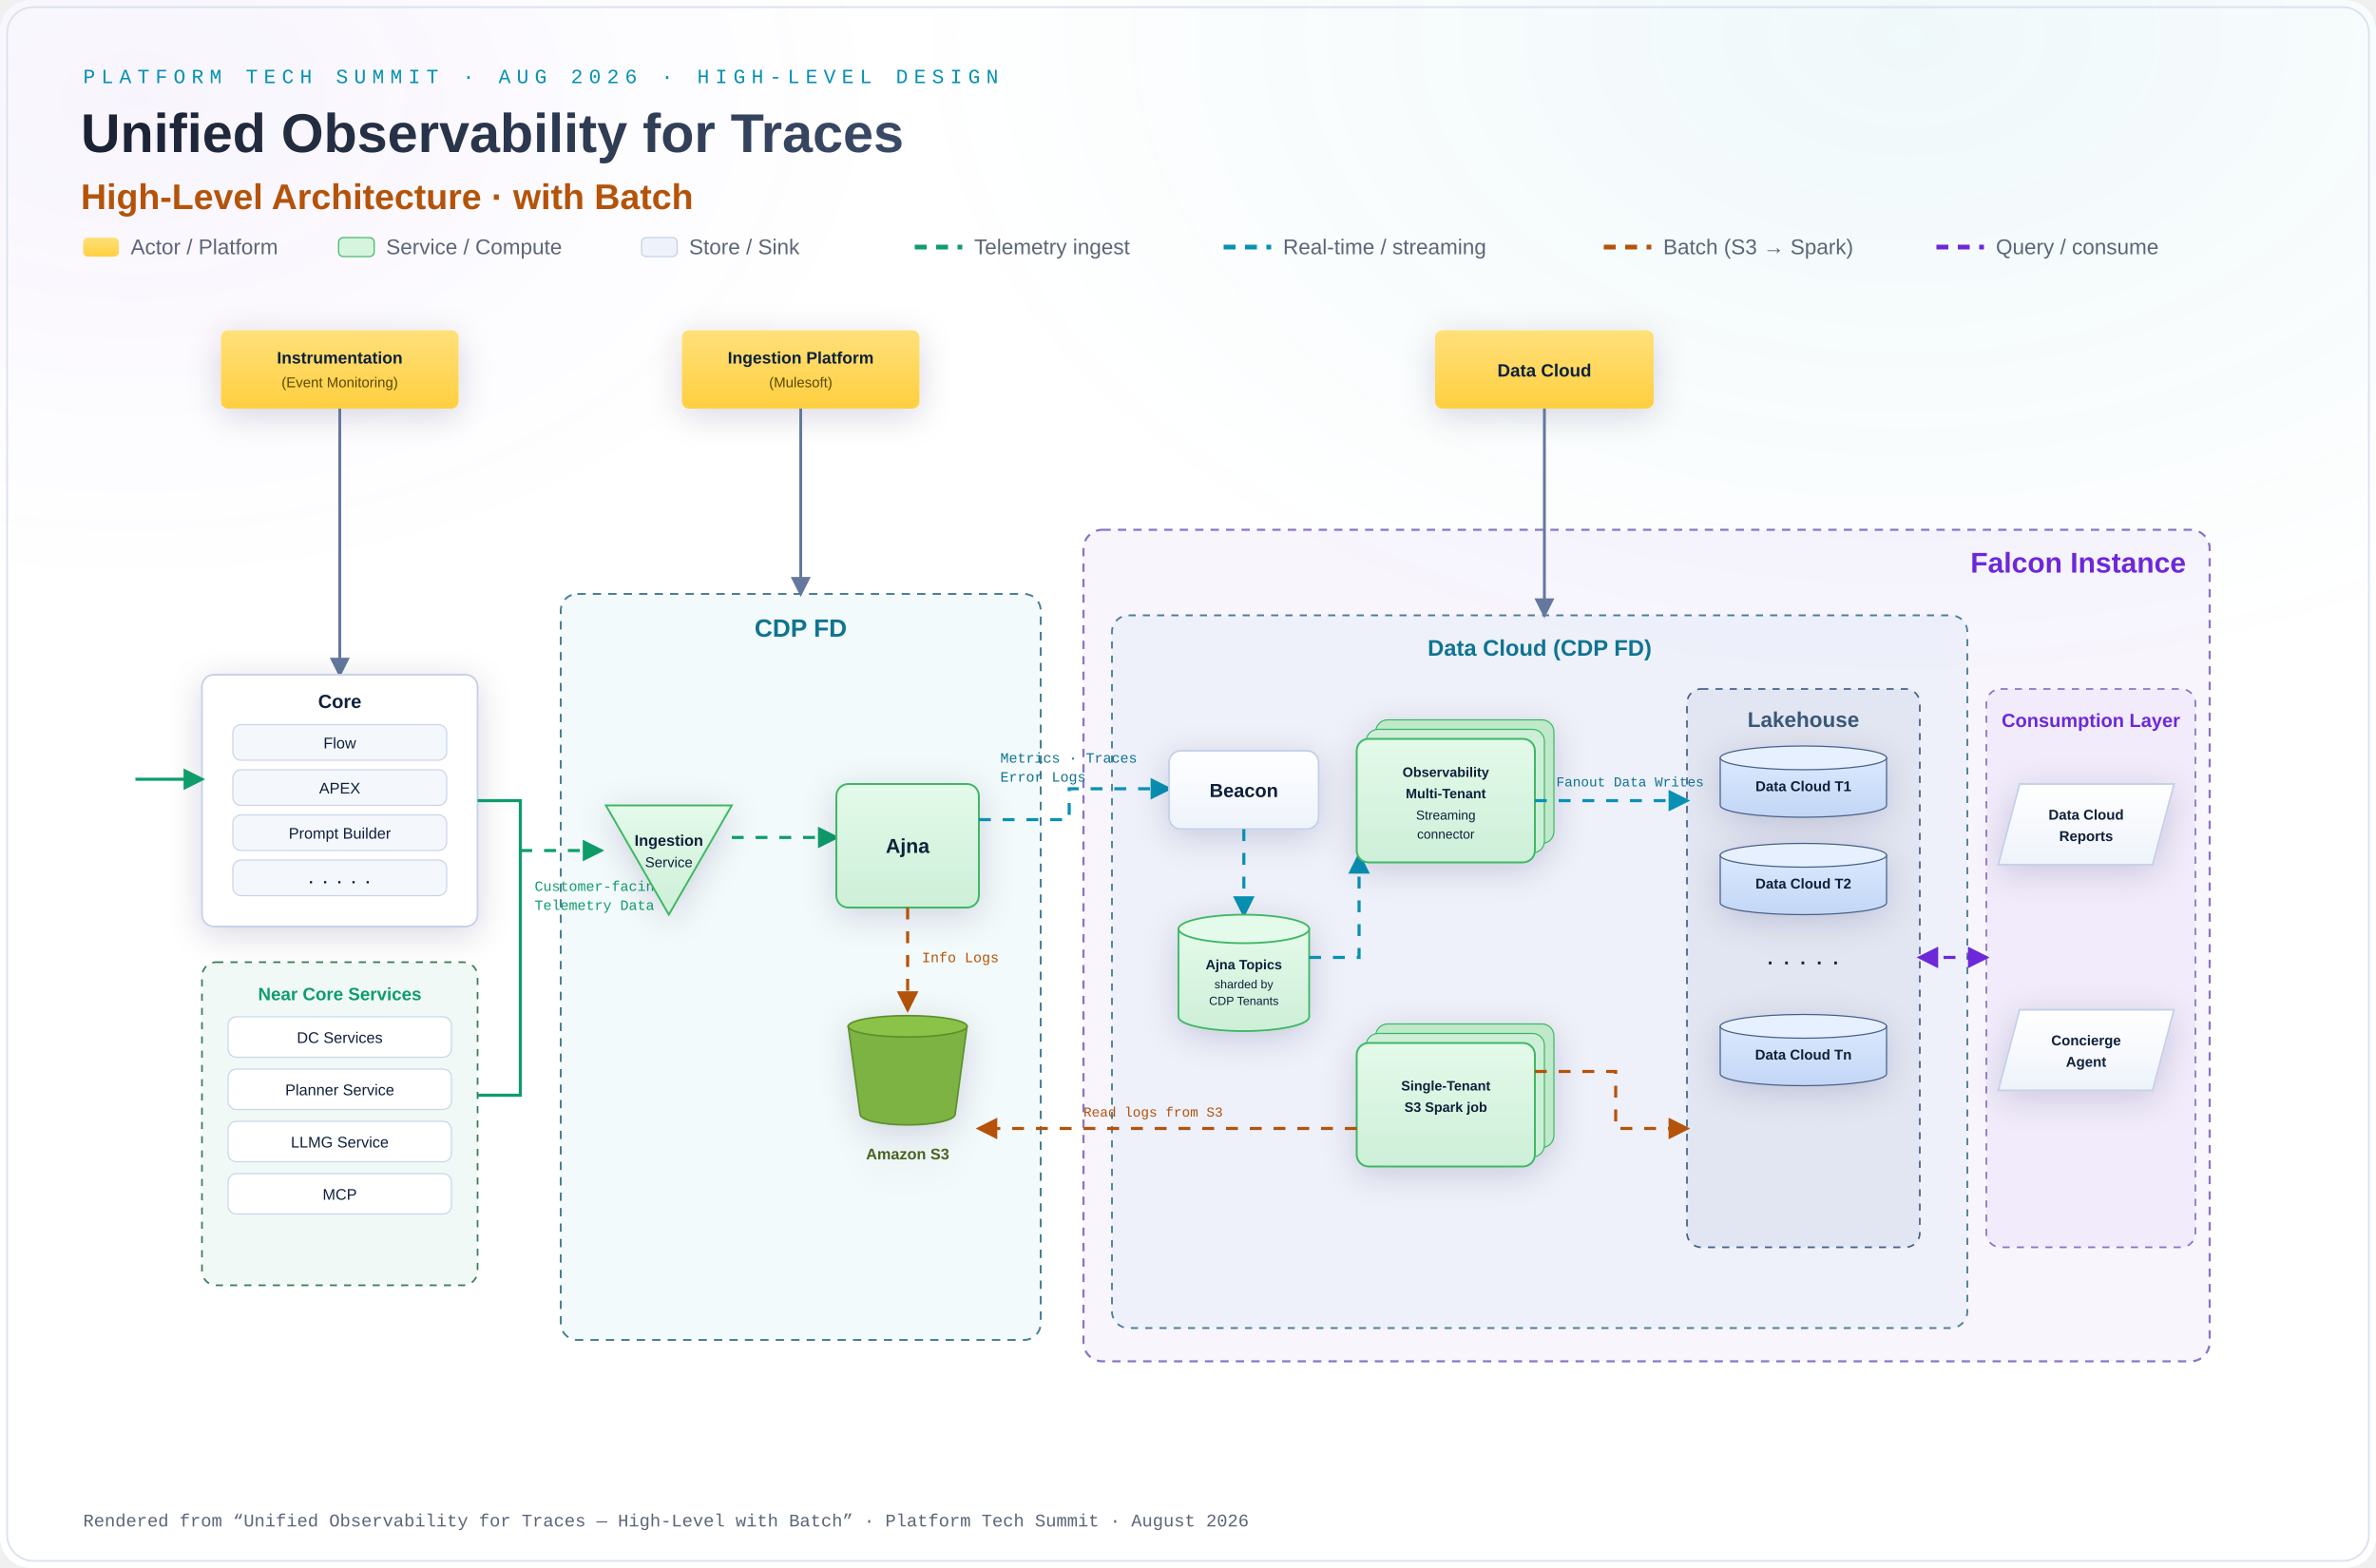
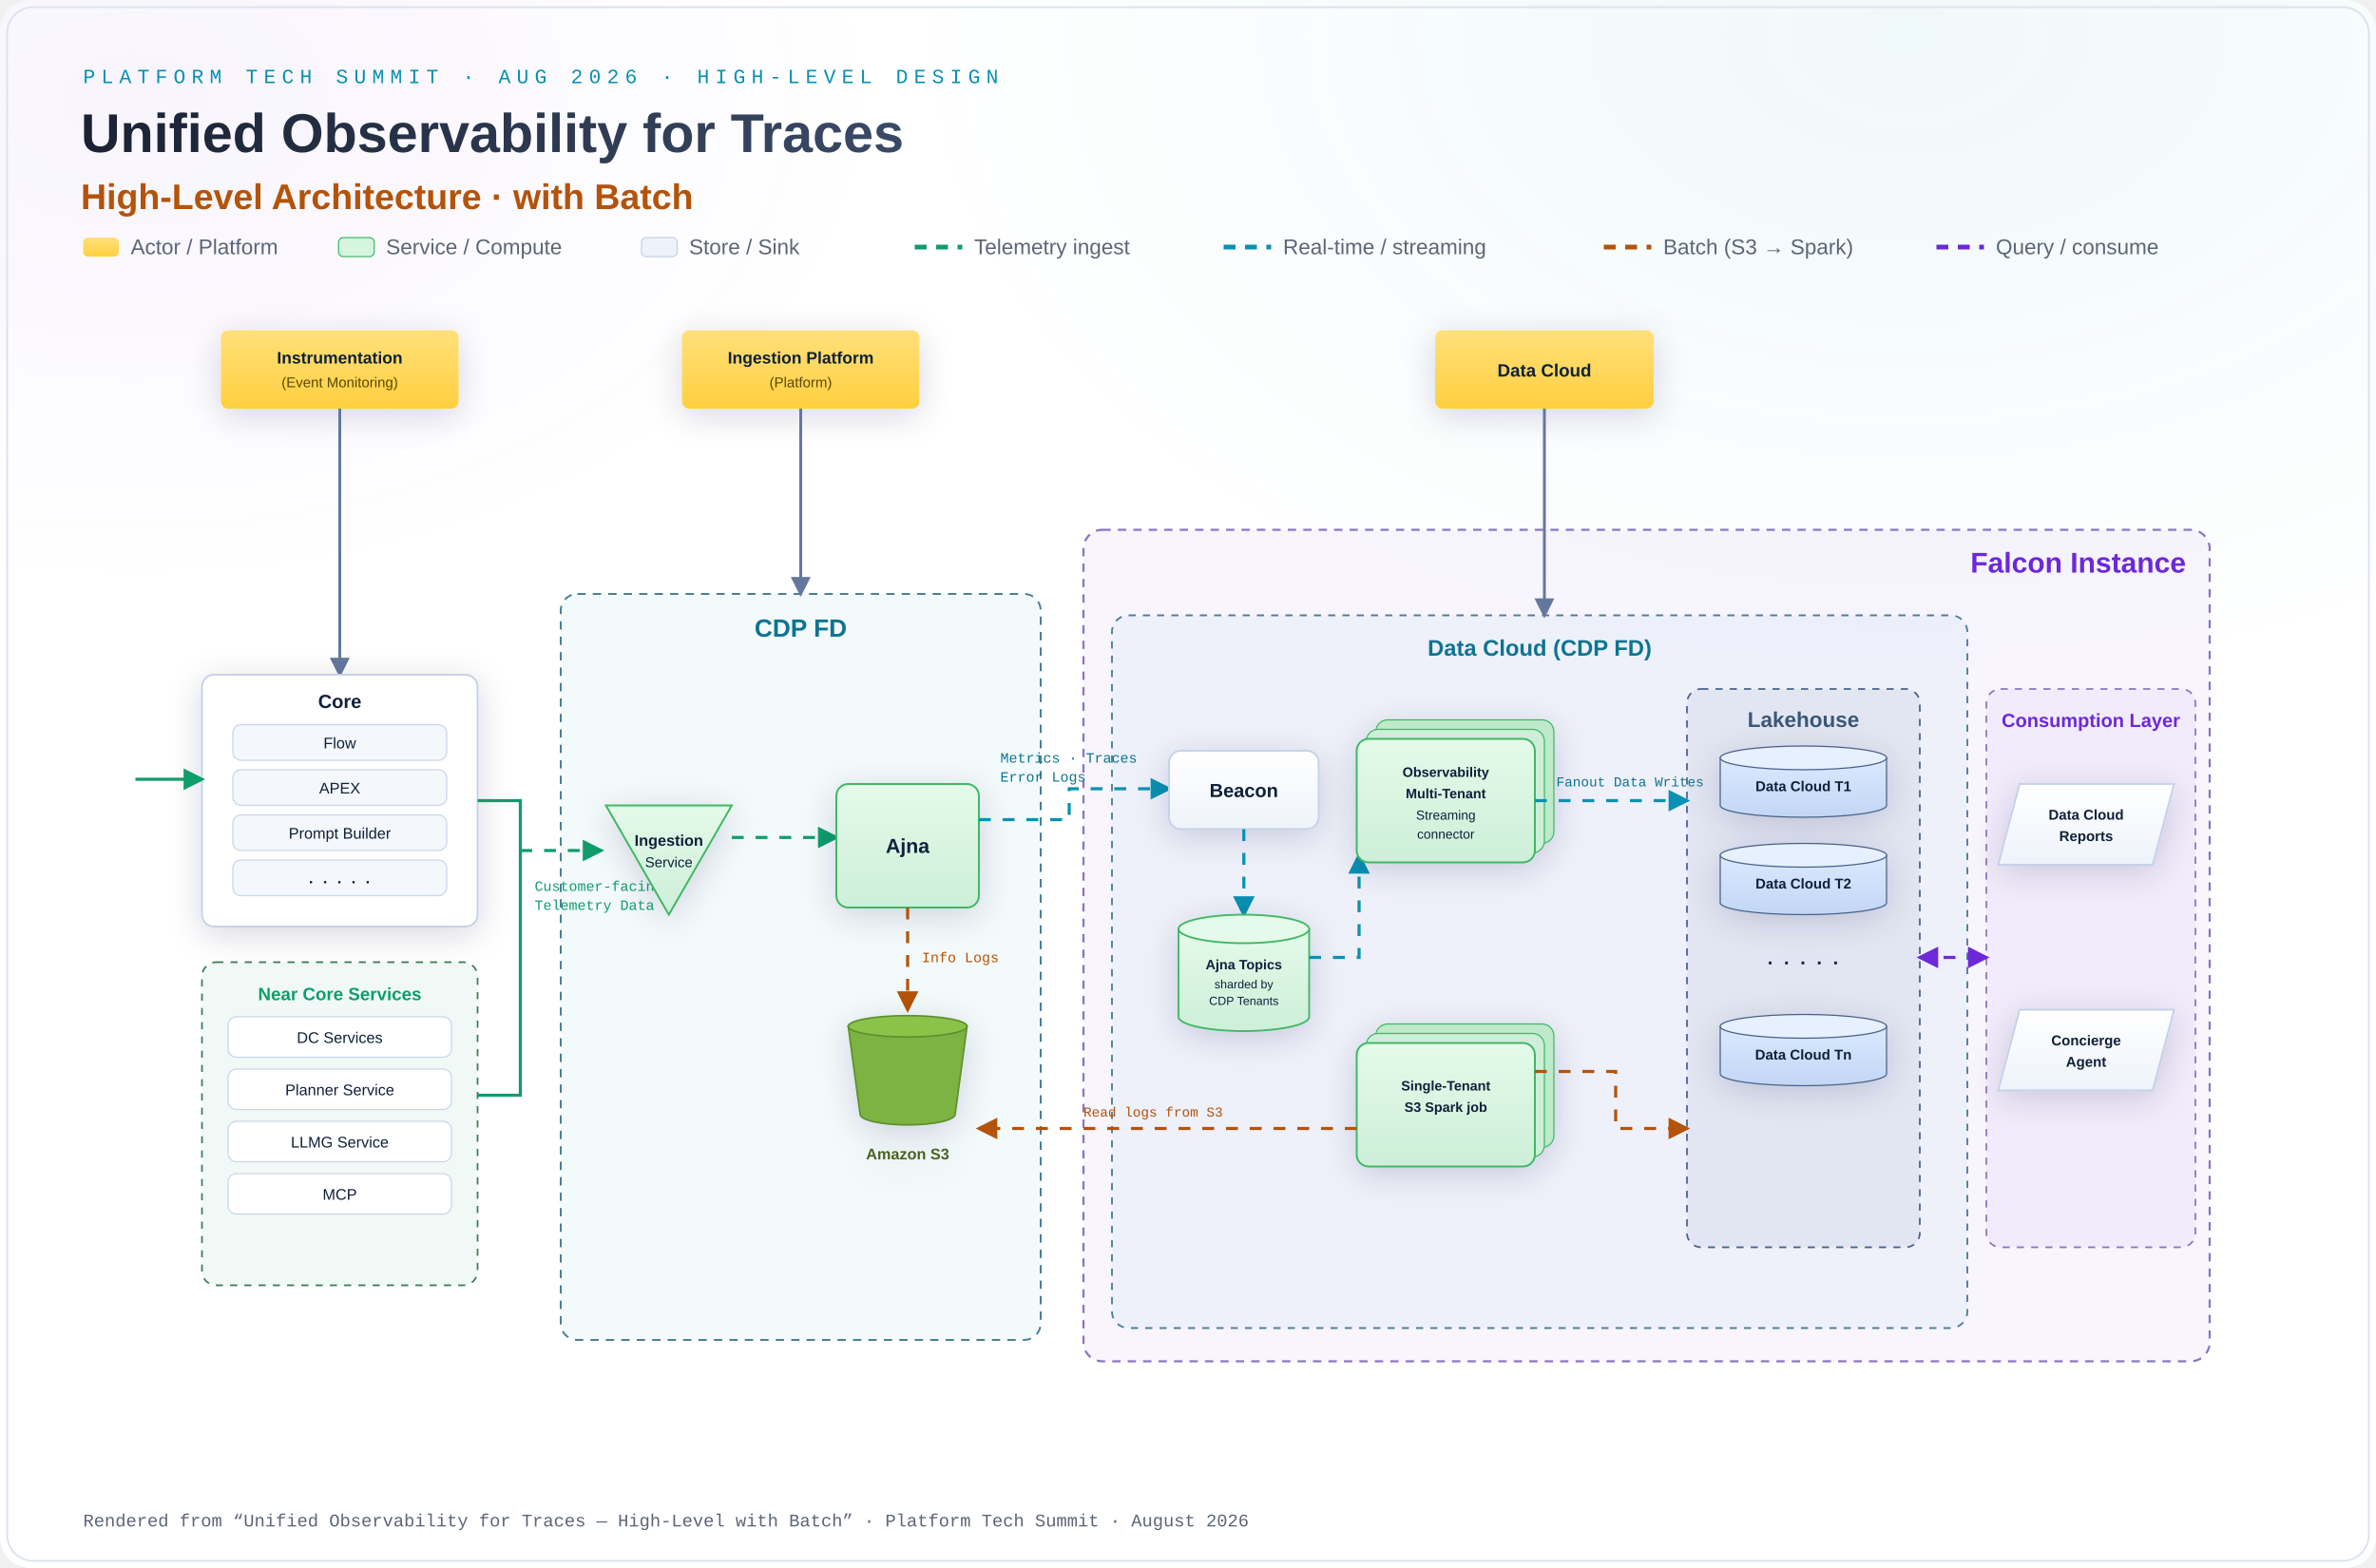
<svg xmlns="http://www.w3.org/2000/svg" width="2000" height="1320" viewBox="0 0 2000 1320" font-family="Arial, Helvetica, sans-serif" role="img" aria-label="Unified Observability for Traces — High-Level Architecture with Batch">
  <defs>
    <marker id="arrow" viewBox="0 0 10 10" refX="8.5" refY="5" markerWidth="7" markerHeight="7" orient="auto-start-reverse">
      <path d="M0,0 L10,5 L0,10 z" fill="#64789e" />
    </marker>
    <marker id="arrowGreen" viewBox="0 0 10 10" refX="8.5" refY="5" markerWidth="7" markerHeight="7" orient="auto-start-reverse">
      <path d="M0,0 L10,5 L0,10 z" fill="#0f9d6a" />
    </marker>
    <marker id="arrowCyan" viewBox="0 0 10 10" refX="8.5" refY="5" markerWidth="7" markerHeight="7" orient="auto-start-reverse">
      <path d="M0,0 L10,5 L0,10 z" fill="#0891b2" />
    </marker>
    <marker id="arrowAmber" viewBox="0 0 10 10" refX="8.5" refY="5" markerWidth="7" markerHeight="7" orient="auto-start-reverse">
      <path d="M0,0 L10,5 L0,10 z" fill="#b45309" />
    </marker>
    <marker id="arrowViolet" viewBox="0 0 10 10" refX="8.5" refY="5" markerWidth="7" markerHeight="7" orient="auto-start-reverse">
      <path d="M0,0 L10,5 L0,10 z" fill="#6d28d9" />
    </marker>
    <marker id="arrowFeed" viewBox="0 0 10 10" refX="8.5" refY="5" markerWidth="7" markerHeight="7" orient="auto-start-reverse">
      <path d="M0,0 L10,5 L0,10 z" fill="#64789e" />
    </marker>
    <linearGradient id="gGreen" x1="0" y1="0" x2="0" y2="1">
      <stop offset="0" stop-color="#e4faea" />
      <stop offset="1" stop-color="#cdefd8" />
    </linearGradient>
    <linearGradient id="gSticky" x1="0" y1="0" x2="0" y2="1">
      <stop offset="0" stop-color="#ffe07a" />
      <stop offset="1" stop-color="#ffcf3f" />
    </linearGradient>
    <linearGradient id="gStore" x1="0" y1="0" x2="0" y2="1">
      <stop offset="0" stop-color="#ffffff" />
      <stop offset="1" stop-color="#eef3fb" />
    </linearGradient>
    <linearGradient id="gLake" x1="0" y1="0" x2="0" y2="1">
      <stop offset="0" stop-color="#dbe9ff" />
      <stop offset="1" stop-color="#c2d6f5" />
    </linearGradient>
    <linearGradient id="gHead" x1="0" y1="0" x2="1" y2="0">
      <stop offset="0" stop-color="#1a2233" />
      <stop offset="1" stop-color="#3a4a66" />
    </linearGradient>
    <radialGradient id="gGlowC" cx="80%" cy="2%" r="60%">
      <stop offset="0" stop-color="#0891b2" stop-opacity="0.06" />
      <stop offset="0.7" stop-color="#0891b2" stop-opacity="0" />
    </radialGradient>
    <radialGradient id="gGlowV" cx="6%" cy="6%" r="45%">
      <stop offset="0" stop-color="#6d28d9" stop-opacity="0.05" />
      <stop offset="0.7" stop-color="#6d28d9" stop-opacity="0" />
    </radialGradient>
    <style>
      .b-label { font-weight:700; }
      .flow-label { font-family:"Courier New", monospace; }
      .edge { fill:none; stroke-width:2.6; }
      .feed { stroke:#64789e; stroke-width:2.4; }
      .tel { stroke:#0f9d6a; } .stream { stroke:#0891b2; } .batch { stroke:#b45309; } .bidi { stroke:#6d28d9; }
      .flow { stroke-dasharray:10 10; animation: dash 1s linear infinite; }
      @keyframes dash { to { stroke-dashoffset:-20; } }
      .shadow { filter: drop-shadow(0 6px 14px rgba(20,30,60,.16)); }
    </style>
  </defs>
  <rect x="0" y="0" width="2000" height="1320" rx="26" fill="#ffffff" />
  <rect x="0" y="0" width="2000" height="1320" rx="26" fill="url(#gGlowC)" />
  <rect x="0" y="0" width="2000" height="1320" rx="26" fill="url(#gGlowV)" />
  <rect x="6" y="6" width="1988" height="1308" rx="22" fill="none" stroke="#dbe2ee" stroke-width="1.5" />
  <text x="70" y="70" font-family="Courier New, monospace" font-size="17" letter-spacing="5" fill="#0891b2">PLATFORM TECH SUMMIT · AUG 2026 · HIGH-LEVEL DESIGN</text>
  <text x="68" y="128" font-size="46" font-weight="800" fill="url(#gHead)">Unified Observability for Traces</text>
  <text x="68" y="176" font-size="30" font-weight="800" fill="#b45309">High-Level Architecture · with Batch</text>
  <g font-size="18" transform="translate(70,214)">
    <rect x="0" y="-14" width="30" height="16" rx="4" fill="url(#gSticky)" />
    <text x="40" y="0" fill="#5b6678">Actor / Platform</text>
    <rect x="215" y="-14" width="30" height="16" rx="4" fill="#d6f5df" stroke="#3fb765" />
    <text x="255" y="0" fill="#5b6678">Service / Compute</text>
    <rect x="470" y="-14" width="30" height="16" rx="4" fill="#eef3fb" stroke="#c3d0e6" />
    <text x="510" y="0" fill="#5b6678">Store / Sink</text>
    <line x1="700" y1="-6" x2="740" y2="-6" stroke="#0f9d6a" stroke-width="4" stroke-dasharray="10 8" />
    <text x="750" y="0" fill="#5b6678">Telemetry ingest</text>
    <line x1="960" y1="-6" x2="1000" y2="-6" stroke="#0891b2" stroke-width="4" stroke-dasharray="10 8" />
    <text x="1010" y="0" fill="#5b6678">Real-time / streaming</text>
    <line x1="1280" y1="-6" x2="1320" y2="-6" stroke="#b45309" stroke-width="4" stroke-dasharray="10 8" />
    <text x="1330" y="0" fill="#5b6678">Batch (S3 → Spark)</text>
    <line x1="1560" y1="-6" x2="1600" y2="-6" stroke="#6d28d9" stroke-width="4" stroke-dasharray="10 8" />
    <text x="1610" y="0" fill="#5b6678">Query / consume</text>
  </g>
  <g transform="translate(100,250)" fill="#10203a">
    <rect x="372" y="250" width="404" height="628" rx="14" fill="rgba(8,145,178,.05)" stroke="#4a7f97" stroke-width="1.6" stroke-dasharray="7 6" />
    <text class="b-label" x="574" y="286" text-anchor="middle" fill="#0e7490" font-size="21">CDP FD</text>
    <rect x="812" y="196" width="948" height="700" rx="16" fill="rgba(109,40,217,.045)" stroke="#8b73c4" stroke-width="1.8" stroke-dasharray="7 6" />
    <text class="b-label" x="1740" y="232" text-anchor="end" fill="#6d28d9" font-size="24" font-weight="800">Falcon Instance</text>
    <rect x="836" y="268" width="720" height="600" rx="14" fill="rgba(8,145,178,.04)" stroke="#4a7f97" stroke-width="1.5" stroke-dasharray="6 6" />
    <text class="b-label" x="1196" y="302" text-anchor="middle" fill="#0e7490" font-size="19">Data Cloud (CDP FD)</text>
    <rect x="1320" y="330" width="196" height="470" rx="12" fill="rgba(71,96,137,.07)" stroke="#476089" stroke-width="1.4" stroke-dasharray="6 6" />
    <text class="b-label" x="1418" y="362" text-anchor="middle" fill="#3a5878" font-size="18">Lakehouse</text>
    <rect x="1572" y="330" width="176" height="470" rx="12" fill="rgba(109,40,217,.05)" stroke="#8b73c4" stroke-width="1.4" stroke-dasharray="6 6" />
    <text class="b-label" x="1660" y="362" text-anchor="middle" fill="#6d28d9" font-size="16">Consumption Layer</text>
    <rect x="70" y="560" width="232" height="272" rx="12" fill="rgba(15,157,106,.06)" stroke="#3f7a56" stroke-width="1.4" stroke-dasharray="6 6" />
    <text class="b-label" x="186" y="592" text-anchor="middle" fill="#0f9d6a" font-size="15">Near Core Services</text>
    <g class="shadow">
      <rect x="86" y="28" width="200" height="66" rx="6" fill="url(#gSticky)" />
      <text x="186" y="56" text-anchor="middle" class="b-label" font-size="14">Instrumentation</text>
      <text x="186" y="76" text-anchor="middle" font-size="12" fill="#5a4800">(Event Monitoring)</text>
    </g>
    <g class="shadow">
      <rect x="474" y="28" width="200" height="66" rx="6" fill="url(#gSticky)" />
      <text x="574" y="56" text-anchor="middle" class="b-label" font-size="14">Ingestion Platform</text>
-       <text x="574" y="76" text-anchor="middle" font-size="12" fill="#5a4800">(Mulesoft)</text>
+       <text x="574" y="76" text-anchor="middle" font-size="12" fill="#5a4800">(Platform)</text>
    </g>
    <g class="shadow">
      <rect x="1108" y="28" width="184" height="66" rx="6" fill="url(#gSticky)" />
      <text x="1200" y="67" text-anchor="middle" class="b-label" font-size="15">Data Cloud</text>
    </g>
    <path class="edge feed" d="M186,94 L186,318" marker-end="url(#arrowFeed)" />
    <path class="edge feed" d="M574,94 L574,250" marker-end="url(#arrowFeed)" />
    <path class="edge feed" d="M1200,94 L1200,268" marker-end="url(#arrowFeed)" />
    <g class="shadow">
      <rect x="70" y="318" width="232" height="212" rx="10" fill="#ffffff" stroke="#c3d0e6" stroke-width="1.5" />
      <text x="186" y="346" text-anchor="middle" class="b-label" font-size="16">Core</text>
      <g font-size="13" text-anchor="middle">
        <rect x="96" y="360" width="180" height="30" rx="7" fill="#f4f7fc" stroke="#c9d5ea" />
        <text x="186" y="380">Flow</text>
        <rect x="96" y="398" width="180" height="30" rx="7" fill="#f4f7fc" stroke="#c9d5ea" />
        <text x="186" y="418">APEX</text>
        <rect x="96" y="436" width="180" height="30" rx="7" fill="#f4f7fc" stroke="#c9d5ea" />
        <text x="186" y="456">Prompt Builder</text>
        <rect x="96" y="474" width="180" height="30" rx="7" fill="#f4f7fc" stroke="#c9d5ea" />
        <text x="186" y="497" font-weight="700" letter-spacing="2">· · · · ·</text>
      </g>
    </g>
    <path class="edge" style="stroke:#0f9d6a;stroke-width:2.6" d="M14,406 L70,406" marker-end="url(#arrowGreen)" />
    <g font-size="13" text-anchor="middle">
      <rect x="92" y="606" width="188" height="34" rx="7" fill="#ffffff" stroke="#c9d5ea" />
      <text x="186" y="628">DC Services</text>
      <rect x="92" y="650" width="188" height="34" rx="7" fill="#ffffff" stroke="#c9d5ea" />
      <text x="186" y="672">Planner Service</text>
      <rect x="92" y="694" width="188" height="34" rx="7" fill="#ffffff" stroke="#c9d5ea" />
      <text x="186" y="716">LLMG Service</text>
      <rect x="92" y="738" width="188" height="34" rx="7" fill="#ffffff" stroke="#c9d5ea" />
      <text x="186" y="760">MCP</text>
    </g>
    <path class="edge tel" d="M302,424 L338,424 L338,466" />
    <path class="edge tel" d="M302,672 L338,672 L338,466" />
    <path class="edge flow tel" d="M338,466 L406,466" marker-end="url(#arrowGreen)" />
    <text class="flow-label" x="350" y="500" fill="#0f9d6a" font-size="12">Customer-facing</text>
    <text class="flow-label" x="350" y="516" fill="#0f9d6a" font-size="12">Telemetry Data</text>
    <g class="shadow">
      <path d="M410,428 L516,428 L463,520 Z" fill="url(#gGreen)" stroke="#3fb765" stroke-width="1.6" />
      <text x="463" y="462" text-anchor="middle" class="b-label" font-size="13">Ingestion</text>
      <text x="463" y="480" text-anchor="middle" font-size="12">Service</text>
    </g>
    <path class="edge flow tel" d="M516,455 L604,455" marker-end="url(#arrowGreen)" />
    <g class="shadow">
      <rect x="604" y="410" width="120" height="104" rx="10" fill="url(#gGreen)" stroke="#3fb765" stroke-width="1.6" />
      <text x="664" y="468" text-anchor="middle" class="b-label" font-size="17">Ajna</text>
    </g>
    <path class="edge flow stream" d="M724,440 L800,440 L800,414 L884,414" marker-end="url(#arrowCyan)" />
    <text class="flow-label" x="742" y="392" fill="#0e7490" font-size="12">Metrics · Traces</text>
    <text class="flow-label" x="742" y="408" fill="#0e7490" font-size="12">Error Logs</text>
    <path class="edge flow batch" d="M664,514 L664,600" marker-end="url(#arrowAmber)" />
    <text class="flow-label" x="676" y="560" fill="#b45309" font-size="12">Info Logs</text>
    <g class="shadow">
      <path d="M614,614 h100 l-10,74 a40,9 0 0 1 -80,0 Z" fill="#7cb342" stroke="#5f8f2f" stroke-width="1.4" />
      <ellipse cx="664" cy="614" rx="50" ry="9" fill="#8bc34a" stroke="#5f8f2f" stroke-width="1.4" />
      <text x="664" y="726" text-anchor="middle" class="b-label" font-size="13" fill="#4a6320">Amazon S3</text>
    </g>
    <g class="shadow">
      <rect x="884" y="382" width="126" height="66" rx="10" fill="url(#gStore)" stroke="#c3d0e6" stroke-width="1.5" />
      <text x="947" y="421" text-anchor="middle" class="b-label" font-size="16">Beacon</text>
    </g>
    <path class="edge flow stream" d="M947,448 L947,520" marker-end="url(#arrowCyan)" />
    <g class="shadow">
      <path d="M892,532 h110 v74 a55,12 0 0 1 -110,0 Z" fill="url(#gGreen)" stroke="#3fb765" stroke-width="1.5" />
      <ellipse cx="947" cy="532" rx="55" ry="12" fill="#e4faea" stroke="#3fb765" stroke-width="1.5" />
      <text x="947" y="566" text-anchor="middle" font-size="11.5" font-weight="700">Ajna Topics</text>
      <text x="947" y="582" text-anchor="middle" font-size="10">sharded by</text>
      <text x="947" y="596" text-anchor="middle" font-size="10">CDP Tenants</text>
    </g>
    <path class="edge flow stream" d="M1002,556 L1044,556 L1044,470" marker-end="url(#arrowCyan)" />
    <g class="shadow">
      <rect x="1058" y="356" width="150" height="104" rx="10" fill="#bfe9cb" stroke="#3fb765" />
      <rect x="1050" y="364" width="150" height="104" rx="10" fill="#cdefd8" stroke="#3fb765" />
      <rect x="1042" y="372" width="150" height="104" rx="10" fill="url(#gGreen)" stroke="#3fb765" stroke-width="1.6" />
      <text x="1117" y="404" text-anchor="middle" font-size="11.5" font-weight="700">Observability</text>
      <text x="1117" y="422" text-anchor="middle" font-size="11.5" font-weight="700">Multi-Tenant</text>
      <text x="1117" y="440" text-anchor="middle" font-size="11">Streaming</text>
      <text x="1117" y="456" text-anchor="middle" font-size="11">connector</text>
    </g>
    <path class="edge flow stream" d="M1192,424 L1320,424" marker-end="url(#arrowCyan)" />
    <text class="flow-label" x="1210" y="412" fill="#0e7490" font-size="11.5">Fanout Data Writes</text>
    <g class="shadow">
      <rect x="1058" y="612" width="150" height="104" rx="10" fill="#bfe9cb" stroke="#3fb765" />
      <rect x="1050" y="620" width="150" height="104" rx="10" fill="#cdefd8" stroke="#3fb765" />
      <rect x="1042" y="628" width="150" height="104" rx="10" fill="url(#gGreen)" stroke="#3fb765" stroke-width="1.6" />
      <text x="1117" y="668" text-anchor="middle" font-size="11.5" font-weight="700">Single-Tenant</text>
      <text x="1117" y="686" text-anchor="middle" font-size="11.5" font-weight="700">S3 Spark job</text>
    </g>
    <path class="edge flow batch" d="M1042,700 L724,700" marker-end="url(#arrowAmber)" />
    <text class="flow-label" x="812" y="690" fill="#b45309" font-size="11.5">Read logs from S3</text>
    <path class="edge flow batch" d="M1192,652 L1260,652 L1260,700 L1320,700" marker-end="url(#arrowAmber)" />
    <g class="shadow">
      <path d="M1348,388 h140 v40 a70,10 0 0 1 -140,0 Z" fill="url(#gLake)" stroke="#476089" />
      <ellipse cx="1418" cy="388" rx="70" ry="10" fill="#e6f0ff" stroke="#476089" />
      <text x="1418" y="416" text-anchor="middle" font-size="12" font-weight="700">Data Cloud T1</text>
      <path d="M1348,470 h140 v40 a70,10 0 0 1 -140,0 Z" fill="url(#gLake)" stroke="#476089" />
      <ellipse cx="1418" cy="470" rx="70" ry="10" fill="#e6f0ff" stroke="#476089" />
      <text x="1418" y="498" text-anchor="middle" font-size="12" font-weight="700">Data Cloud T2</text>
      <text x="1418" y="566" text-anchor="middle" font-size="16" font-weight="700" letter-spacing="2">· · · · ·</text>
      <path d="M1348,614 h140 v40 a70,10 0 0 1 -140,0 Z" fill="url(#gLake)" stroke="#476089" />
      <ellipse cx="1418" cy="614" rx="70" ry="10" fill="#e6f0ff" stroke="#476089" />
      <text x="1418" y="642" text-anchor="middle" font-size="12" font-weight="700">Data Cloud Tn</text>
    </g>
    <path class="edge flow bidi" d="M1516,556 L1572,556" marker-start="url(#arrowViolet)" marker-end="url(#arrowViolet)" />
    <g class="shadow">
      <polygon points="1600,410 1730,410 1712,478 1582,478" fill="url(#gStore)" stroke="#c3d0e6" stroke-width="1.5" />
      <text x="1656" y="440" text-anchor="middle" font-size="12" font-weight="700">Data Cloud</text>
      <text x="1656" y="458" text-anchor="middle" font-size="12" font-weight="700">Reports</text>
      <polygon points="1600,600 1730,600 1712,668 1582,668" fill="url(#gStore)" stroke="#c3d0e6" stroke-width="1.5" />
      <text x="1656" y="630" text-anchor="middle" font-size="12" font-weight="700">Concierge</text>
      <text x="1656" y="648" text-anchor="middle" font-size="12" font-weight="700">Agent</text>
    </g>
  </g>
  <text x="70" y="1285" font-family="Courier New, monospace" font-size="15" fill="#5b6678">Rendered from “Unified Observability for Traces — High-Level with Batch”  ·  Platform Tech Summit · August 2026</text>
</svg>
